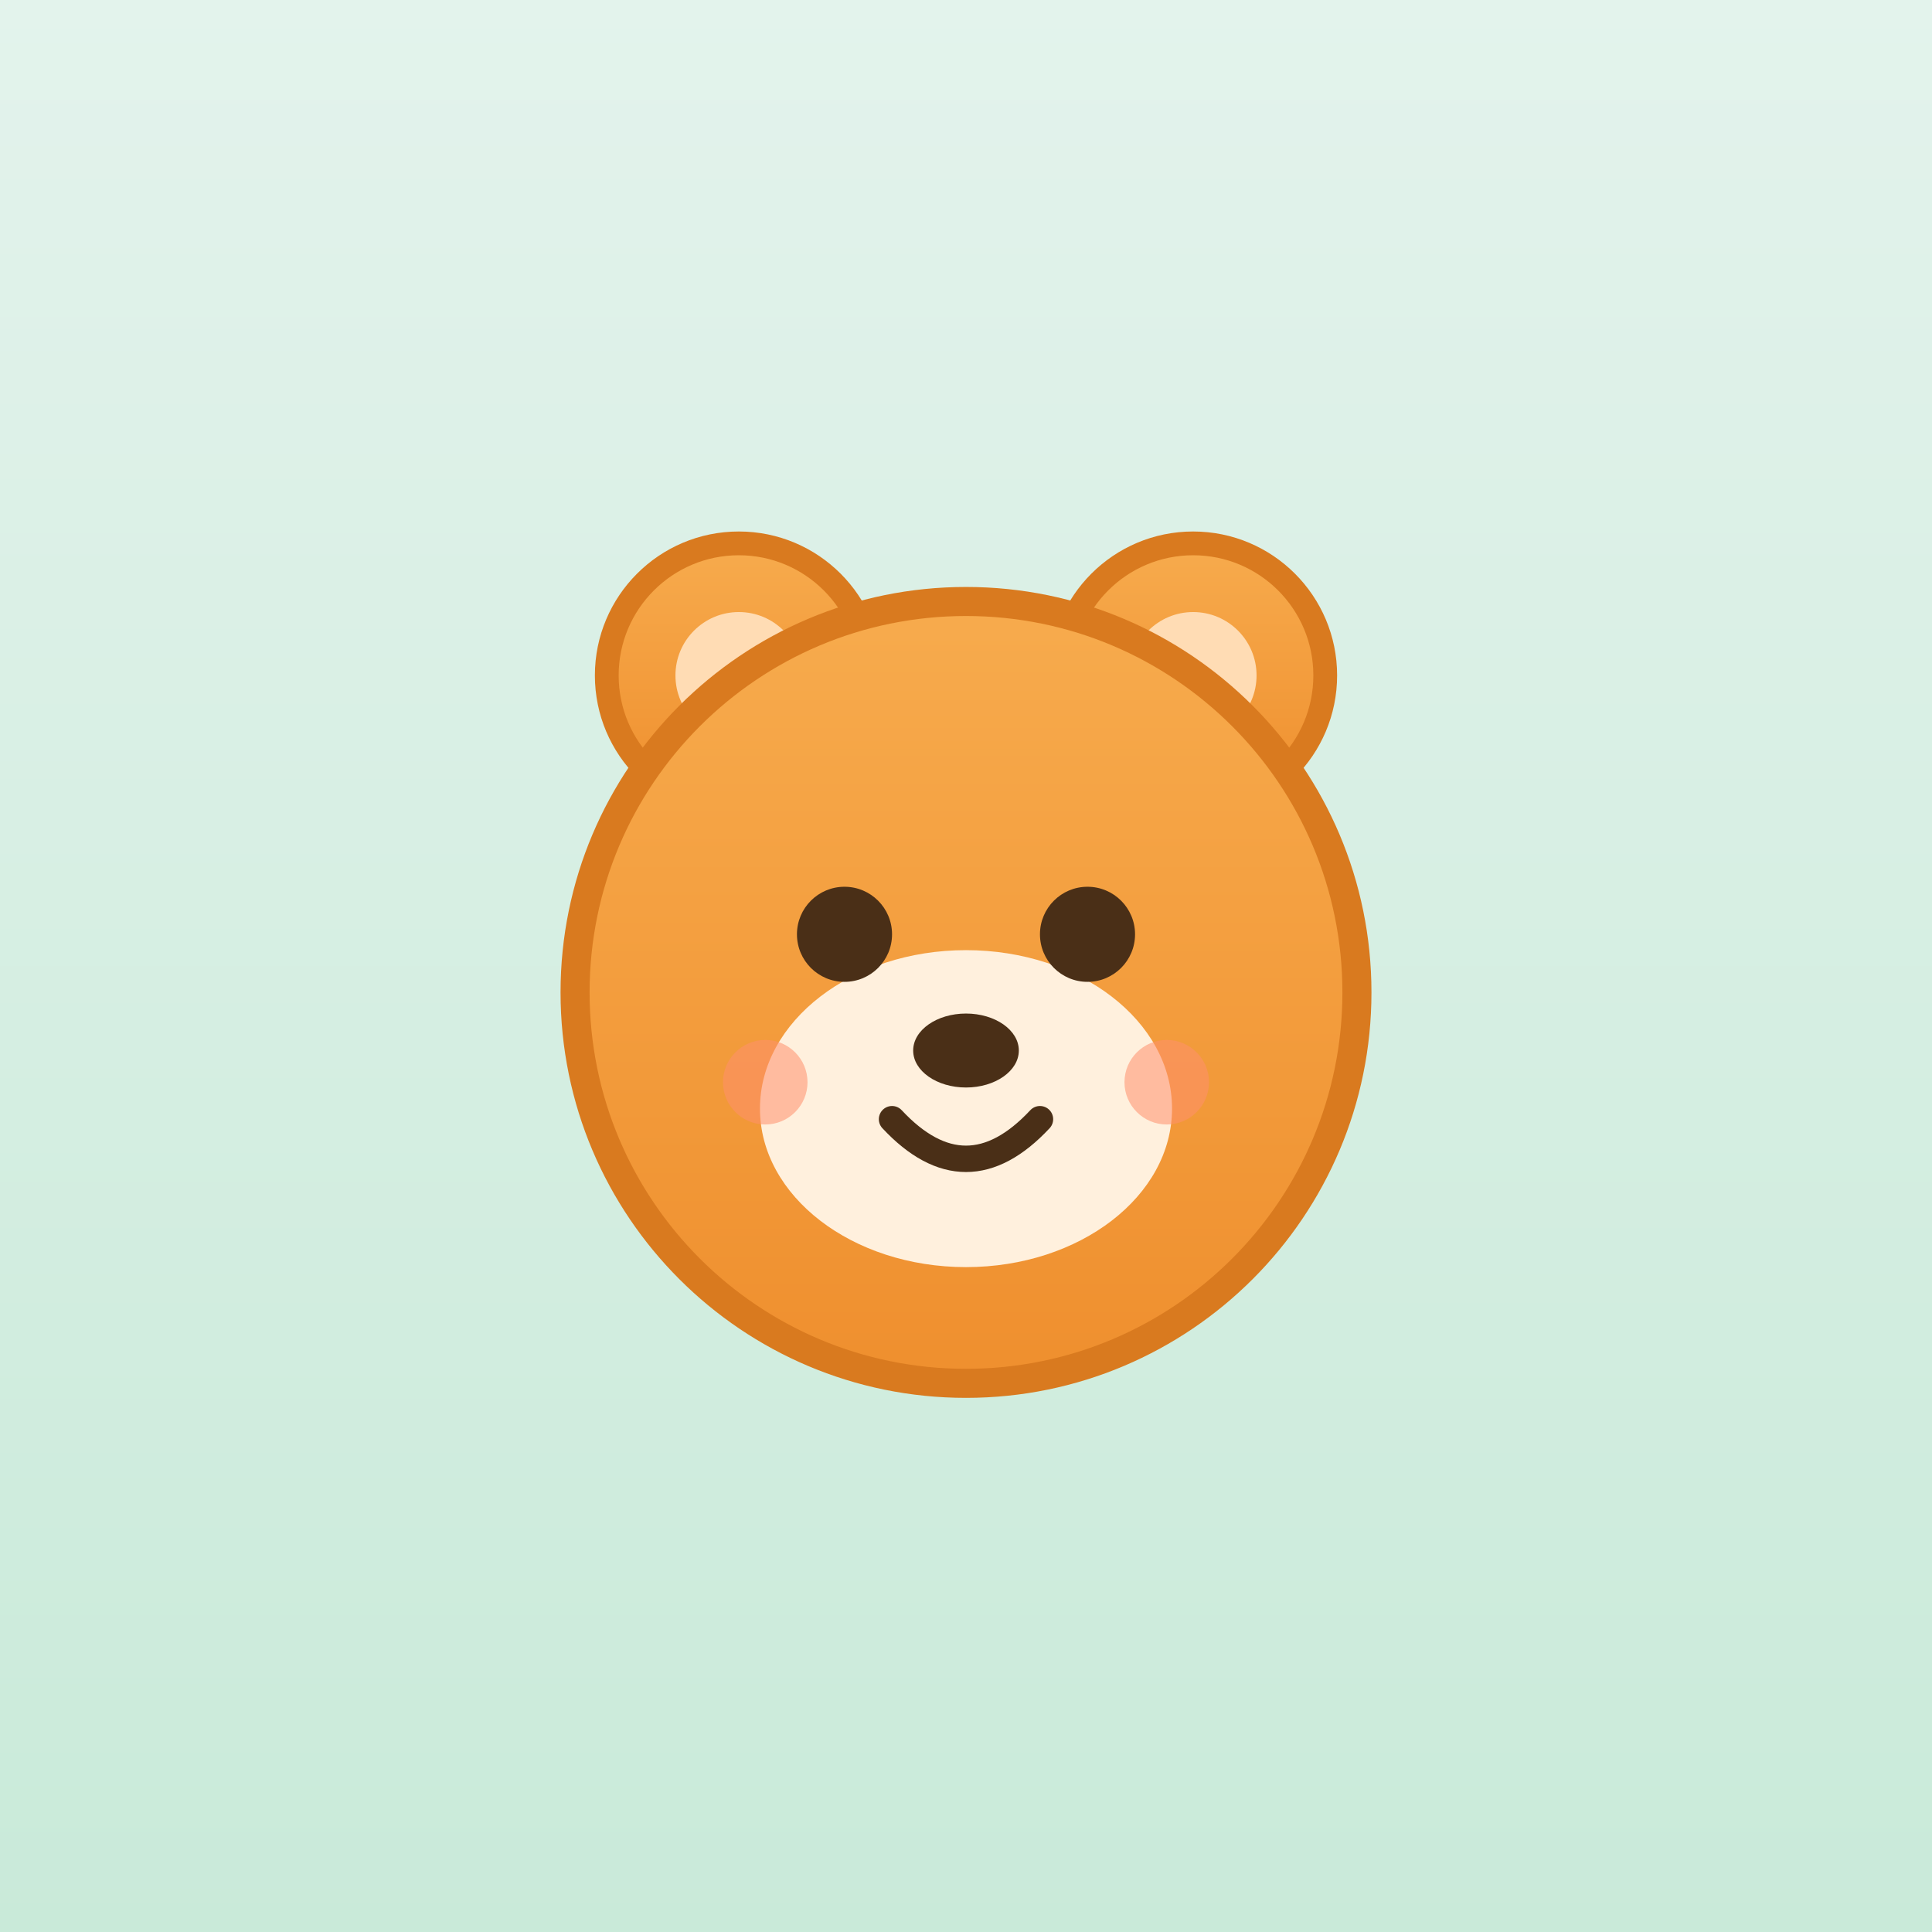
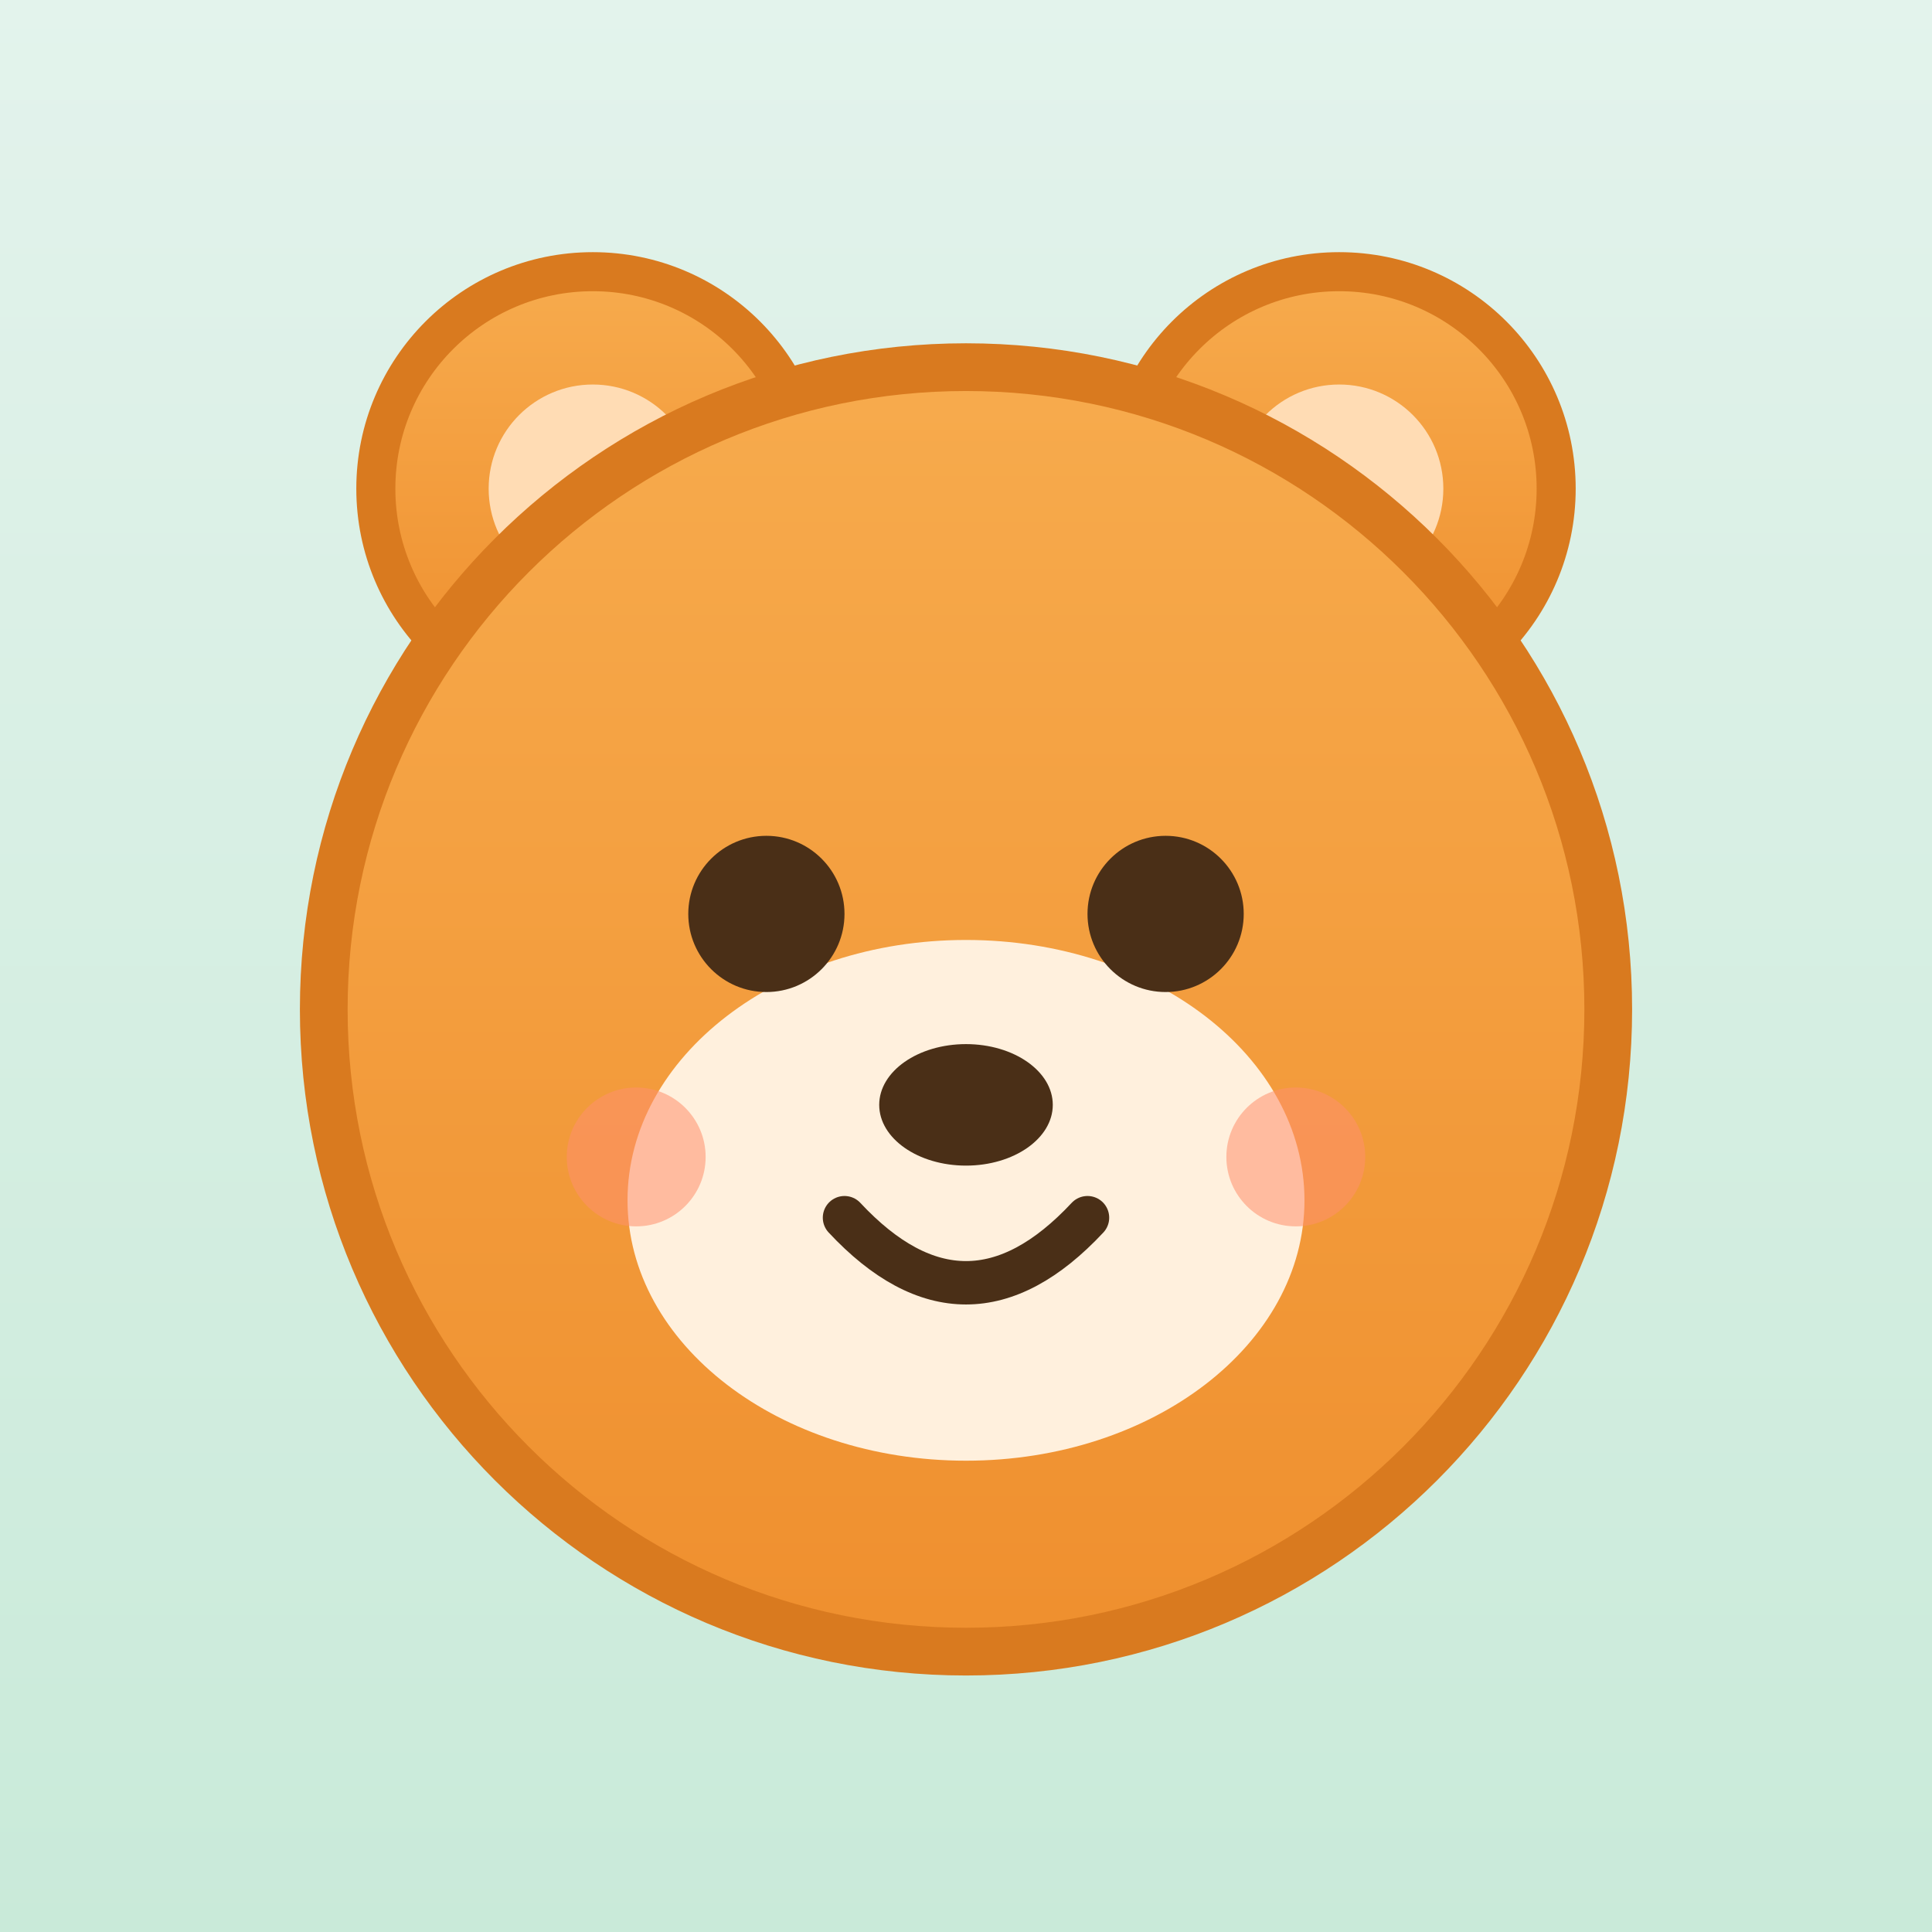
<svg xmlns="http://www.w3.org/2000/svg" viewBox="0 0 512 512" width="512" height="512">
  <defs>
    <linearGradient id="bg" x1="0" y1="0" x2="0" y2="1">
      <stop offset="0" stop-color="#e3f3ec" />
      <stop offset="1" stop-color="#c9ead9" />
    </linearGradient>
    <linearGradient id="fur" x1="0" y1="0" x2="0" y2="1">
      <stop offset="0" stop-color="#f7ab4d" />
      <stop offset="1" stop-color="#ef8f2e" />
    </linearGradient>
  </defs>
  <rect x="0" y="0" width="512" height="512" fill="url(#bg)" />
-   <g transform="translate(256,256) scale(0.7) translate(-256,-268)">
+   <g transform="translate(256,256) scale(1.15) translate(-256,-268)">
    <circle cx="170" cy="158" r="50" fill="url(#fur)" stroke="#d97a1f" stroke-width="9" />
    <circle cx="342" cy="158" r="50" fill="url(#fur)" stroke="#d97a1f" stroke-width="9" />
    <circle cx="170" cy="158" r="24" fill="#ffdcb4" />
    <circle cx="342" cy="158" r="24" fill="#ffdcb4" />
    <circle cx="256" cy="278" r="148" fill="url(#fur)" stroke="#d97a1f" stroke-width="11" />
    <ellipse cx="256" cy="322" rx="78" ry="60" fill="#fff0dd" />
    <circle cx="210" cy="256" r="18" fill="#4a2f17" />
    <circle cx="302" cy="256" r="18" fill="#4a2f17" />
    <ellipse cx="256" cy="300" rx="20" ry="14" fill="#4a2f17" />
    <path d="M228 326 Q256 356 284 326" stroke="#4a2f17" stroke-width="10" fill="none" stroke-linecap="round" />
    <circle cx="180" cy="312" r="16" fill="#ff8f6b" opacity="0.55" />
    <circle cx="332" cy="312" r="16" fill="#ff8f6b" opacity="0.55" />
  </g>
</svg>
